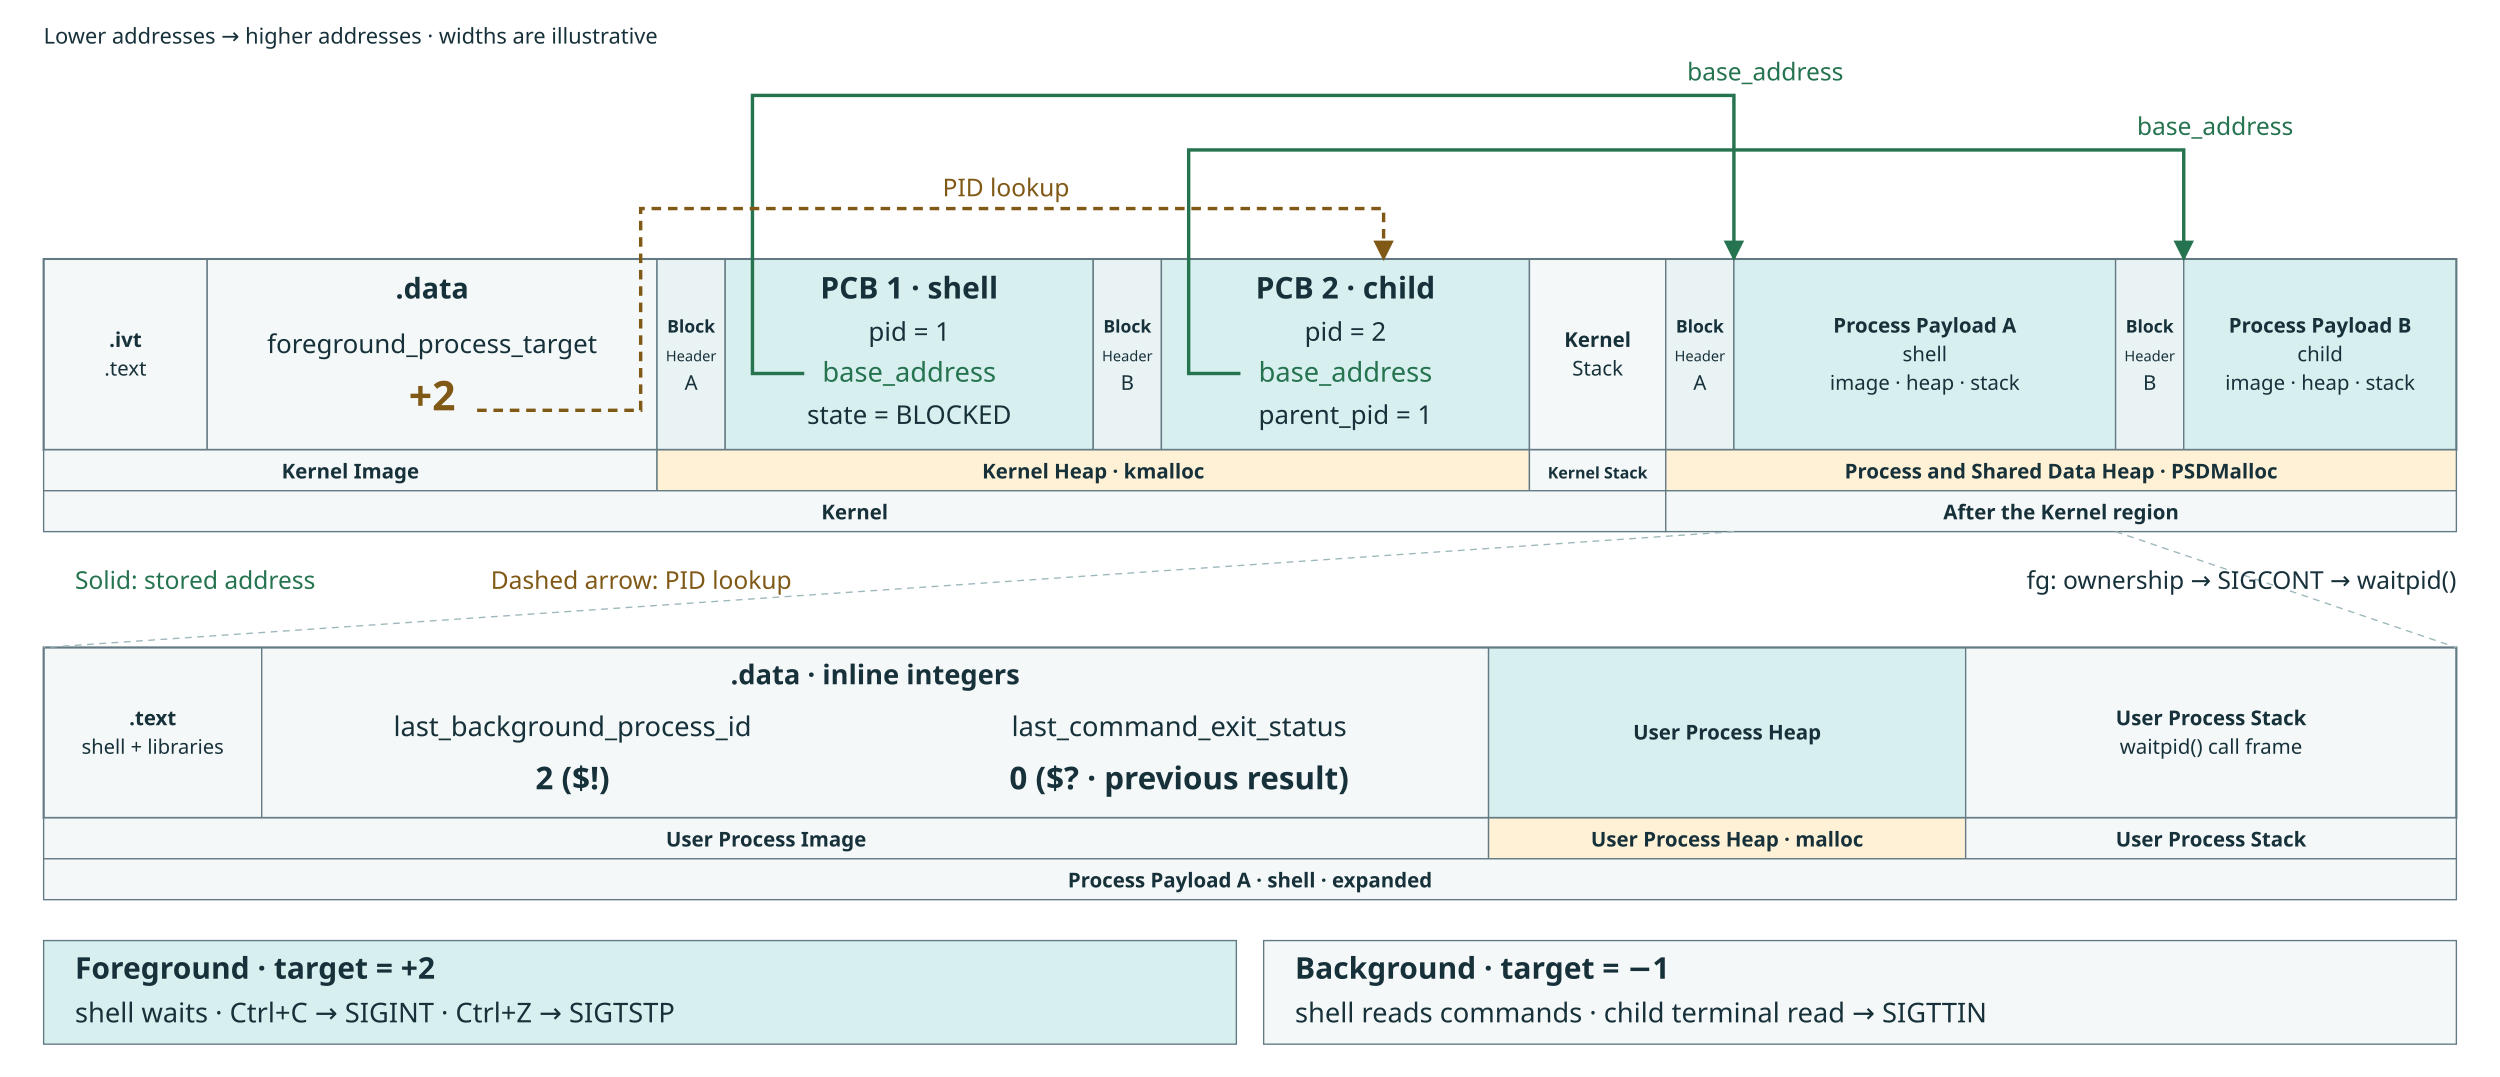
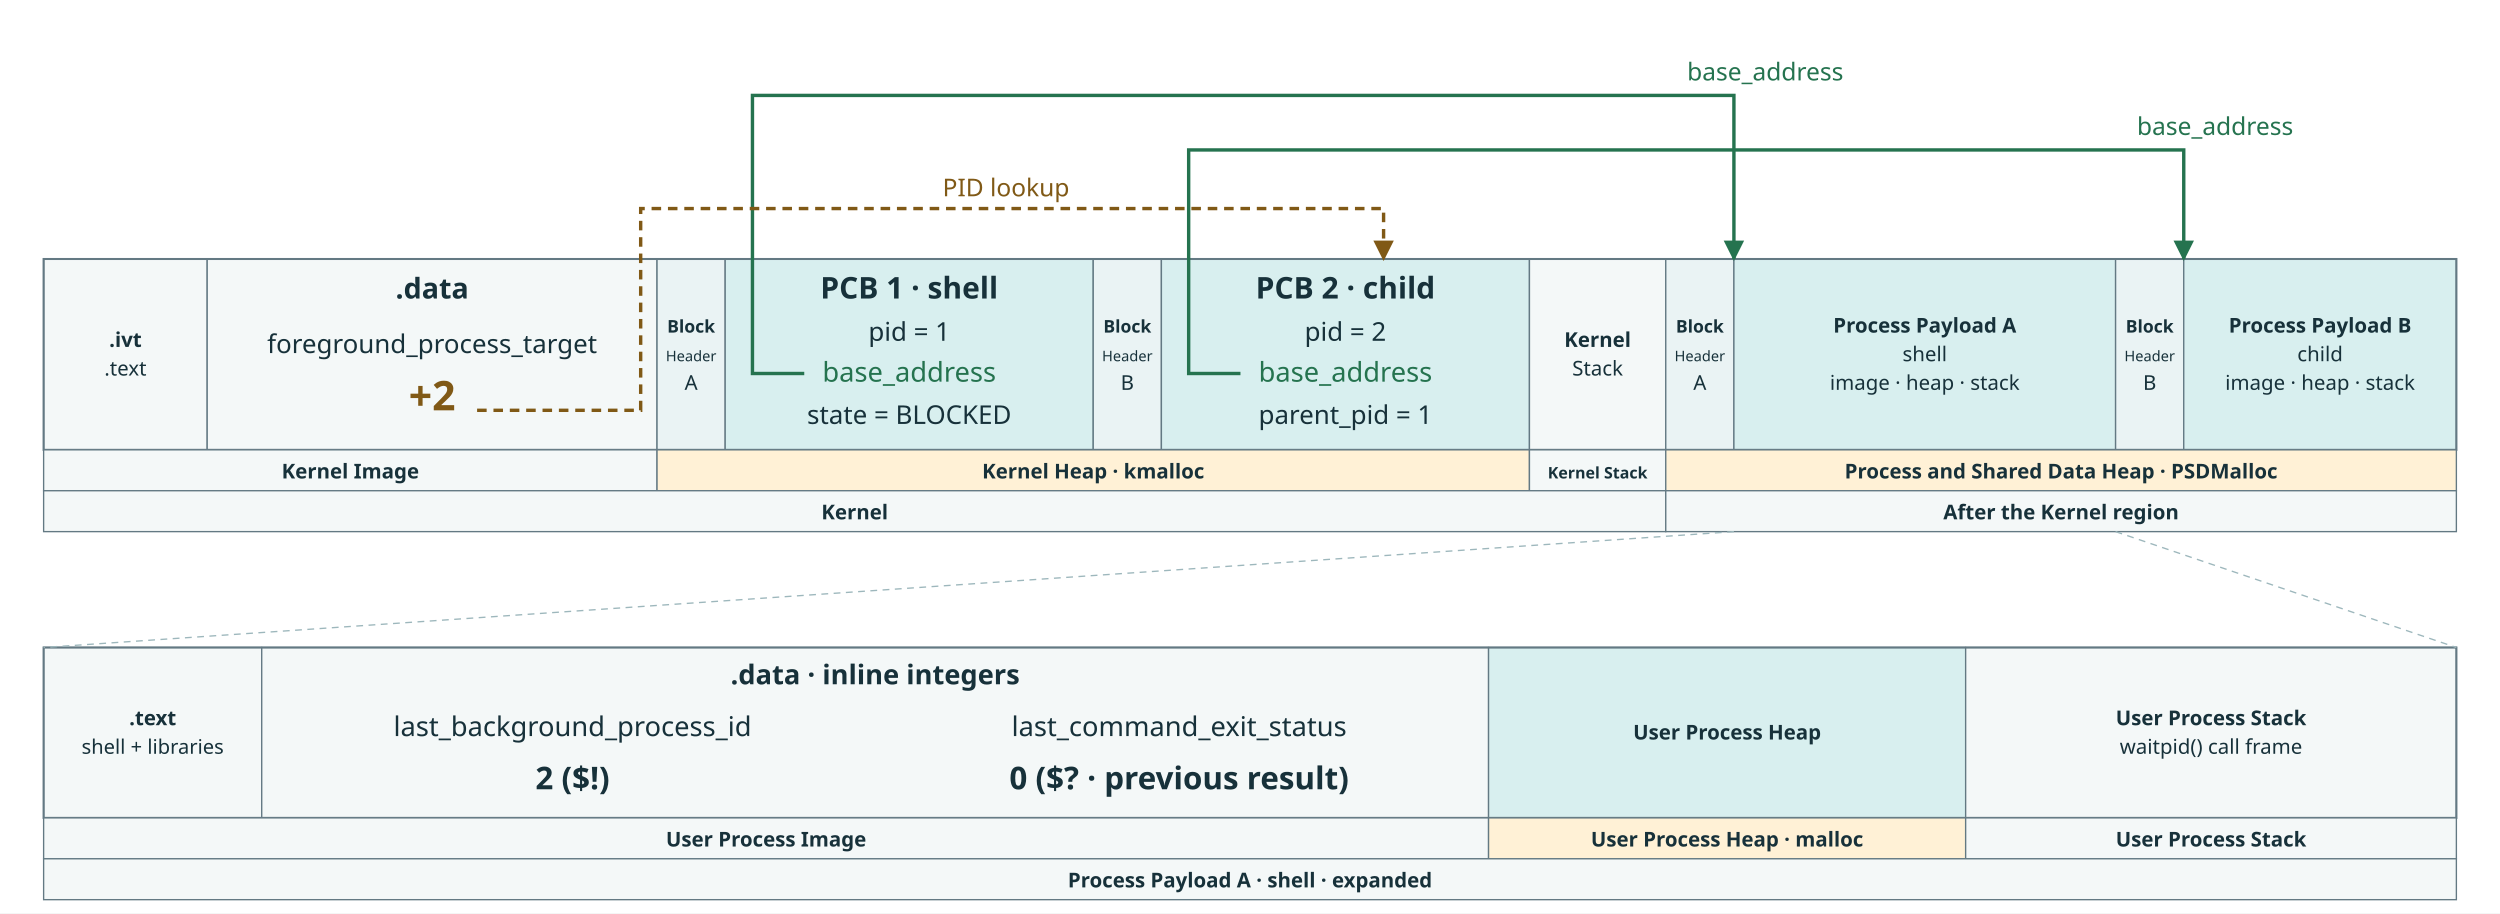
- <svg xmlns="http://www.w3.org/2000/svg" width="1834" height="790" viewBox="0 0 1834 790" role="img" aria-labelledby="title desc">
+ <svg xmlns="http://www.w3.org/2000/svg" width="1834" height="670" viewBox="0 0 1834 670" role="img" aria-labelledby="title desc">
  <defs>
    <marker id="405ea8" viewBox="0 0 10 10" refX="9" refY="5" markerWidth="6" markerHeight="6" orient="auto">
      <path d="M 0 0 L 10 5 L 0 10 z" fill="#167b84" />
    </marker>
    <marker id="26715b" viewBox="0 0 10 10" refX="9" refY="5" markerWidth="6" markerHeight="6" orient="auto">
      <path d="M 0 0 L 10 5 L 0 10 z" fill="#25734f" />
    </marker>
    <marker id="785099" viewBox="0 0 10 10" refX="9" refY="5" markerWidth="6" markerHeight="6" orient="auto">
      <path d="M 0 0 L 10 5 L 0 10 z" fill="#637983" />
    </marker>
    <marker id="9c3d15" viewBox="0 0 10 10" refX="9" refY="5" markerWidth="6" markerHeight="6" orient="auto">
      <path d="M 0 0 L 10 5 L 0 10 z" fill="#805916" />
    </marker>
  </defs>
-   <rect width="1834" height="790" fill="white" />
+   <rect width="1834" height="670" fill="white" />
  <g font-family="Cantarell, sans-serif">
-     <text x="32" y="32" text-anchor="start" font-size="16" font-weight="normal" fill="#17313a">Lower addresses → higher addresses · widths are illustrative</text>
    <rect x="32" y="190" width="120" height="140" fill="#f4f8f8" stroke="#637983" stroke-width="1" />
    <text x="92.0" y="254.5" text-anchor="middle" font-size="15" font-weight="bold" fill="#17313a">.ivt</text>
    <text x="92.0" y="275.5" text-anchor="middle" font-size="15" font-weight="normal" fill="#17313a">.text</text>
    <rect x="152" y="190" width="330" height="140" fill="#f4f8f8" stroke="#637983" stroke-width="1" />
    <rect x="482" y="190" width="50" height="140" fill="#eaf3f4" stroke="#637983" stroke-width="1" />
    <a href="../../common/heap.header#L5">
      <text x="507.0" y="244.0" text-anchor="middle" font-size="12.881" font-weight="bold" fill="#17313a">Block</text>
    </a>
    <a href="../../common/heap.header#L5">
      <text x="507.0" y="265.0" text-anchor="middle" font-size="10.734" font-weight="normal" fill="#17313a">Header</text>
    </a>
    <a href="../../common/heap.header#L5">
      <text x="507.0" y="286.0" text-anchor="middle" font-size="15" font-weight="normal" fill="#17313a">A</text>
    </a>
    <rect x="532" y="190" width="270" height="140" fill="#d8efef" stroke="#637983" stroke-width="1" />
    <rect x="802" y="190" width="50" height="140" fill="#eaf3f4" stroke="#637983" stroke-width="1" />
    <a href="../../common/heap.header#L5">
      <text x="827.0" y="244.0" text-anchor="middle" font-size="12.881" font-weight="bold" fill="#17313a">Block</text>
    </a>
    <a href="../../common/heap.header#L5">
      <text x="827.0" y="265.0" text-anchor="middle" font-size="10.734" font-weight="normal" fill="#17313a">Header</text>
    </a>
    <a href="../../common/heap.header#L5">
      <text x="827.0" y="286.0" text-anchor="middle" font-size="15" font-weight="normal" fill="#17313a">B</text>
    </a>
    <rect x="852" y="190" width="270" height="140" fill="#d8efef" stroke="#637983" stroke-width="1" />
    <rect x="1122" y="190" width="100" height="140" fill="#f4f8f8" stroke="#637983" stroke-width="1" />
    <text x="1172.0" y="254.5" text-anchor="middle" font-size="15" font-weight="bold" fill="#17313a">Kernel</text>
    <text x="1172.0" y="275.5" text-anchor="middle" font-size="15" font-weight="normal" fill="#17313a">Stack</text>
    <rect x="1222" y="190" width="50" height="140" fill="#eaf3f4" stroke="#637983" stroke-width="1" />
    <a href="../../common/heap.header#L5">
      <text x="1247.0" y="244.0" text-anchor="middle" font-size="12.881" font-weight="bold" fill="#17313a">Block</text>
    </a>
    <a href="../../common/heap.header#L5">
      <text x="1247.0" y="265.0" text-anchor="middle" font-size="10.734" font-weight="normal" fill="#17313a">Header</text>
    </a>
    <a href="../../common/heap.header#L5">
      <text x="1247.0" y="286.0" text-anchor="middle" font-size="15" font-weight="normal" fill="#17313a">A</text>
    </a>
    <rect x="1272" y="190" width="280" height="140" fill="#d8efef" stroke="#637983" stroke-width="1" />
-     <a href="../../user/shell.picoc#L1448">
+     <a href="../../user/shell.picoc#L1453">
      <text x="1412.0" y="244.0" text-anchor="middle" font-size="15" font-weight="bold" fill="#17313a">Process Payload A</text>
    </a>
-     <a href="../../user/shell.picoc#L1448">
+     <a href="../../user/shell.picoc#L1453">
      <text x="1412.0" y="265.0" text-anchor="middle" font-size="15" font-weight="normal" fill="#17313a">shell</text>
    </a>
-     <a href="../../user/shell.picoc#L1448">
+     <a href="../../user/shell.picoc#L1453">
      <text x="1412.0" y="286.0" text-anchor="middle" font-size="15" font-weight="normal" fill="#17313a">image · heap · stack</text>
    </a>
    <rect x="1552" y="190" width="50" height="140" fill="#eaf3f4" stroke="#637983" stroke-width="1" />
    <a href="../../common/heap.header#L5">
      <text x="1577.0" y="244.0" text-anchor="middle" font-size="12.881" font-weight="bold" fill="#17313a">Block</text>
    </a>
    <a href="../../common/heap.header#L5">
      <text x="1577.0" y="265.0" text-anchor="middle" font-size="10.734" font-weight="normal" fill="#17313a">Header</text>
    </a>
    <a href="../../common/heap.header#L5">
      <text x="1577.0" y="286.0" text-anchor="middle" font-size="15" font-weight="normal" fill="#17313a">B</text>
    </a>
    <rect x="1602" y="190" width="200" height="140" fill="#d8efef" stroke="#637983" stroke-width="1" />
    <text x="1702.0" y="244.0" text-anchor="middle" font-size="15" font-weight="bold" fill="#17313a">Process Payload B</text>
    <text x="1702.0" y="265.0" text-anchor="middle" font-size="15" font-weight="normal" fill="#17313a">child</text>
    <text x="1702.0" y="286.0" text-anchor="middle" font-size="15" font-weight="normal" fill="#17313a">image · heap · stack</text>
    <rect x="32" y="190" width="1770" height="140" fill="none" stroke="#637983" stroke-width="1.5" />
    <rect x="32" y="330" width="450" height="30" fill="#f4f8f8" stroke="#637983" stroke-width="1" />
    <text x="257.0" y="351" text-anchor="middle" font-size="15" font-weight="bold" fill="#17313a">Kernel Image</text>
    <rect x="482" y="330" width="640" height="30" fill="#fff1d6" stroke="#637983" stroke-width="1" />
    <text x="802.0" y="351" text-anchor="middle" font-size="15" font-weight="bold" fill="#17313a">Kernel Heap · kmalloc</text>
    <rect x="1122" y="330" width="100" height="30" fill="#f4f8f8" stroke="#637983" stroke-width="1" />
    <text x="1172.0" y="351" text-anchor="middle" font-size="11.719" font-weight="bold" fill="#17313a">Kernel Stack</text>
    <rect x="1222" y="330" width="580" height="30" fill="#fff1d6" stroke="#637983" stroke-width="1" />
    <text x="1512.0" y="351" text-anchor="middle" font-size="15" font-weight="bold" fill="#17313a">Process and Shared Data Heap · PSDMalloc</text>
    <rect x="32" y="360" width="1190" height="30" fill="#f4f8f8" stroke="#637983" stroke-width="1" />
    <text x="627.0" y="381" text-anchor="middle" font-size="15" font-weight="bold" fill="#17313a">Kernel</text>
    <rect x="1222" y="360" width="580" height="30" fill="#f4f8f8" stroke="#637983" stroke-width="1" />
    <text x="1512.0" y="381" text-anchor="middle" font-size="15" font-weight="bold" fill="#17313a">After the Kernel region</text>
    <text x="317" y="219" text-anchor="middle" font-size="21" font-weight="bold" fill="#17313a">.data</text>
    <a href="../../kernel/signal.picoc#L12">
      <text x="317" y="259" text-anchor="middle" font-size="19" font-weight="normal" fill="#17313a">foreground_process_target</text>
    </a>
    <text x="317" y="301" text-anchor="middle" font-size="30" font-weight="bold" fill="#805916">+2</text>
    <a href="../../kernel/process/process.header#L31">
      <text x="667" y="219" text-anchor="middle" font-size="22" font-weight="bold" fill="#17313a">PCB 1 · shell</text>
    </a>
    <a href="../../kernel/process/process.header#L32">
      <text x="667" y="250" text-anchor="middle" font-size="19" font-weight="normal" fill="#17313a">pid = 1</text>
    </a>
    <a href="../../kernel/process/process.header#L34">
      <text x="667" y="280" text-anchor="middle" font-size="20" font-weight="normal" fill="#25734f">base_address</text>
    </a>
    <a href="../../kernel/process/process.header#L31">
      <text x="987" y="219" text-anchor="middle" font-size="22" font-weight="bold" fill="#17313a">PCB 2 · child</text>
    </a>
    <a href="../../kernel/process/process.header#L32">
      <text x="987" y="250" text-anchor="middle" font-size="19" font-weight="normal" fill="#17313a">pid = 2</text>
    </a>
    <a href="../../kernel/process/process.header#L34">
      <text x="987" y="280" text-anchor="middle" font-size="20" font-weight="normal" fill="#25734f">base_address</text>
    </a>
    <a href="../../kernel/process/process.header#L33">
      <text x="667" y="311" text-anchor="middle" font-size="19" font-weight="normal" fill="#17313a">state = BLOCKED</text>
    </a>
    <a href="../../kernel/process/process.header#L57">
      <text x="987" y="311" text-anchor="middle" font-size="19" font-weight="normal" fill="#17313a">parent_pid = 1</text>
    </a>
    <path d="M 590 274 H 552 V 70 H 1272 V 190" fill="none" stroke="#25734f" stroke-width="2.5" marker-end="url(#26715b)" />
    <a href="../../kernel/process/process.header#L34">
      <text x="1295" y="59" text-anchor="middle" font-size="18" font-weight="normal" fill="#25734f">base_address</text>
    </a>
    <path d="M 910 274 H 872 V 110 H 1602 V 190" fill="none" stroke="#25734f" stroke-width="2.5" marker-end="url(#26715b)" />
    <a href="../../kernel/process/process.header#L34">
      <text x="1625" y="99" text-anchor="middle" font-size="18" font-weight="normal" fill="#25734f">base_address</text>
    </a>
    <path d="M 350 301 H 470 V 153 H 1015 V 190" fill="none" stroke="#805916" stroke-width="2.5" stroke-dasharray="7 5" marker-end="url(#9c3d15)" />
    <a href="../../kernel/process/process.picoc#L162">
      <text x="738" y="144" text-anchor="middle" font-size="18" font-weight="normal" fill="#805916">PID lookup</text>
    </a>
    <rect x="32" y="475" width="160" height="125" fill="#f4f8f8" stroke="#637983" stroke-width="1" />
    <text x="112.0" y="532.0" text-anchor="middle" font-size="15" font-weight="bold" fill="#17313a">.text</text>
    <text x="112.0" y="553.0" text-anchor="middle" font-size="14.756" font-weight="normal" fill="#17313a">shell + libraries</text>
    <rect x="192" y="475" width="900" height="125" fill="#f4f8f8" stroke="#637983" stroke-width="1" />
    <rect x="1092" y="475" width="350" height="125" fill="#d8efef" stroke="#637983" stroke-width="1" />
    <text x="1267.0" y="542.5" text-anchor="middle" font-size="15" font-weight="bold" fill="#17313a">User Process Heap</text>
    <rect x="1442" y="475" width="360" height="125" fill="#f4f8f8" stroke="#637983" stroke-width="1" />
-     <a href="../../library/sys/wait/wait.picoc#L14">
+     <a href="../../library/sys/wait/wait.picoc#L15">
      <text x="1622.0" y="532.0" text-anchor="middle" font-size="15" font-weight="bold" fill="#17313a">User Process Stack</text>
    </a>
-     <a href="../../library/sys/wait/wait.picoc#L14">
+     <a href="../../library/sys/wait/wait.picoc#L15">
      <text x="1622.0" y="553.0" text-anchor="middle" font-size="15" font-weight="normal" fill="#17313a">waitpid() call frame</text>
    </a>
    <rect x="32" y="475" width="1770" height="125" fill="none" stroke="#637983" stroke-width="1.5" />
    <rect x="32" y="600" width="1060" height="30" fill="#f4f8f8" stroke="#637983" stroke-width="1" />
    <text x="562.0" y="621" text-anchor="middle" font-size="15" font-weight="bold" fill="#17313a">User Process Image</text>
    <rect x="1092" y="600" width="350" height="30" fill="#fff1d6" stroke="#637983" stroke-width="1" />
    <text x="1267.0" y="621" text-anchor="middle" font-size="15" font-weight="bold" fill="#17313a">User Process Heap · malloc</text>
    <rect x="1442" y="600" width="360" height="30" fill="#f4f8f8" stroke="#637983" stroke-width="1" />
    <text x="1622.0" y="621" text-anchor="middle" font-size="15" font-weight="bold" fill="#17313a">User Process Stack</text>
    <rect x="32" y="630" width="1770" height="30" fill="#f4f8f8" stroke="#637983" stroke-width="1" />
    <text x="917.0" y="651" text-anchor="middle" font-size="15" font-weight="bold" fill="#17313a">Process Payload A · shell · expanded</text>
    <path d="M 1272 390 L 32 475 M 1552 390 L 1802 475" fill="none" stroke="#9db7bc" stroke-dasharray="5 4" />
    <text x="642" y="502" text-anchor="middle" font-size="20" font-weight="bold" fill="#17313a">.data · inline integers</text>
    <a href="../../user/shell.picoc#L30">
      <text x="420" y="540" text-anchor="middle" font-size="20" font-weight="normal" fill="#17313a">last_background_process_id</text>
    </a>
    <text x="420" y="579" text-anchor="middle" font-size="23" font-weight="bold" fill="#17313a">2   ($!)</text>
    <a href="../../user/shell.picoc#L29">
      <text x="865" y="540" text-anchor="middle" font-size="20" font-weight="normal" fill="#17313a">last_command_exit_status</text>
    </a>
    <text x="865" y="579" text-anchor="middle" font-size="23" font-weight="bold" fill="#17313a">0   ($? · previous result)</text>
-     <rect x="32" y="690" width="875" height="76" fill="#d8efef" stroke="#637983" stroke-width="1" />
-     <rect x="927" y="690" width="875" height="76" fill="#f4f8f8" stroke="#637983" stroke-width="1" />
-     <a href="../../kernel/signal.picoc#L148">
-       <text x="55" y="718" text-anchor="start" font-size="22" font-weight="bold" fill="#17313a">Foreground · target = +2</text>
-     </a>
-     <a href="../../kernel/signal.picoc#L192">
-       <text x="55" y="750" text-anchor="start" font-size="20" font-weight="normal" fill="#17313a">shell waits · Ctrl+C → SIGINT · Ctrl+Z → SIGTSTP</text>
-     </a>
-     <a href="../../kernel/signal.picoc#L148">
-       <text x="950" y="718" text-anchor="start" font-size="22" font-weight="bold" fill="#17313a">Background · target = −1</text>
-     </a>
-     <a href="../../kernel/filesystem/terminal.picoc#L134">
-       <text x="950" y="750" text-anchor="start" font-size="20" font-weight="normal" fill="#17313a">shell reads commands · child terminal read → SIGTTIN</text>
-     </a>
-     <text x="55" y="432" text-anchor="start" font-size="18" font-weight="normal" fill="#25734f">Solid: stored address</text>
-     <text x="360" y="432" text-anchor="start" font-size="18" font-weight="normal" fill="#805916">Dashed arrow: PID lookup</text>
-     <a href="../../user/shell.picoc#L1127">
-       <text x="1802" y="432" text-anchor="end" font-size="18" font-weight="normal" fill="#17313a">fg: ownership → SIGCONT → waitpid()</text>
-     </a>
  </g>
</svg>
